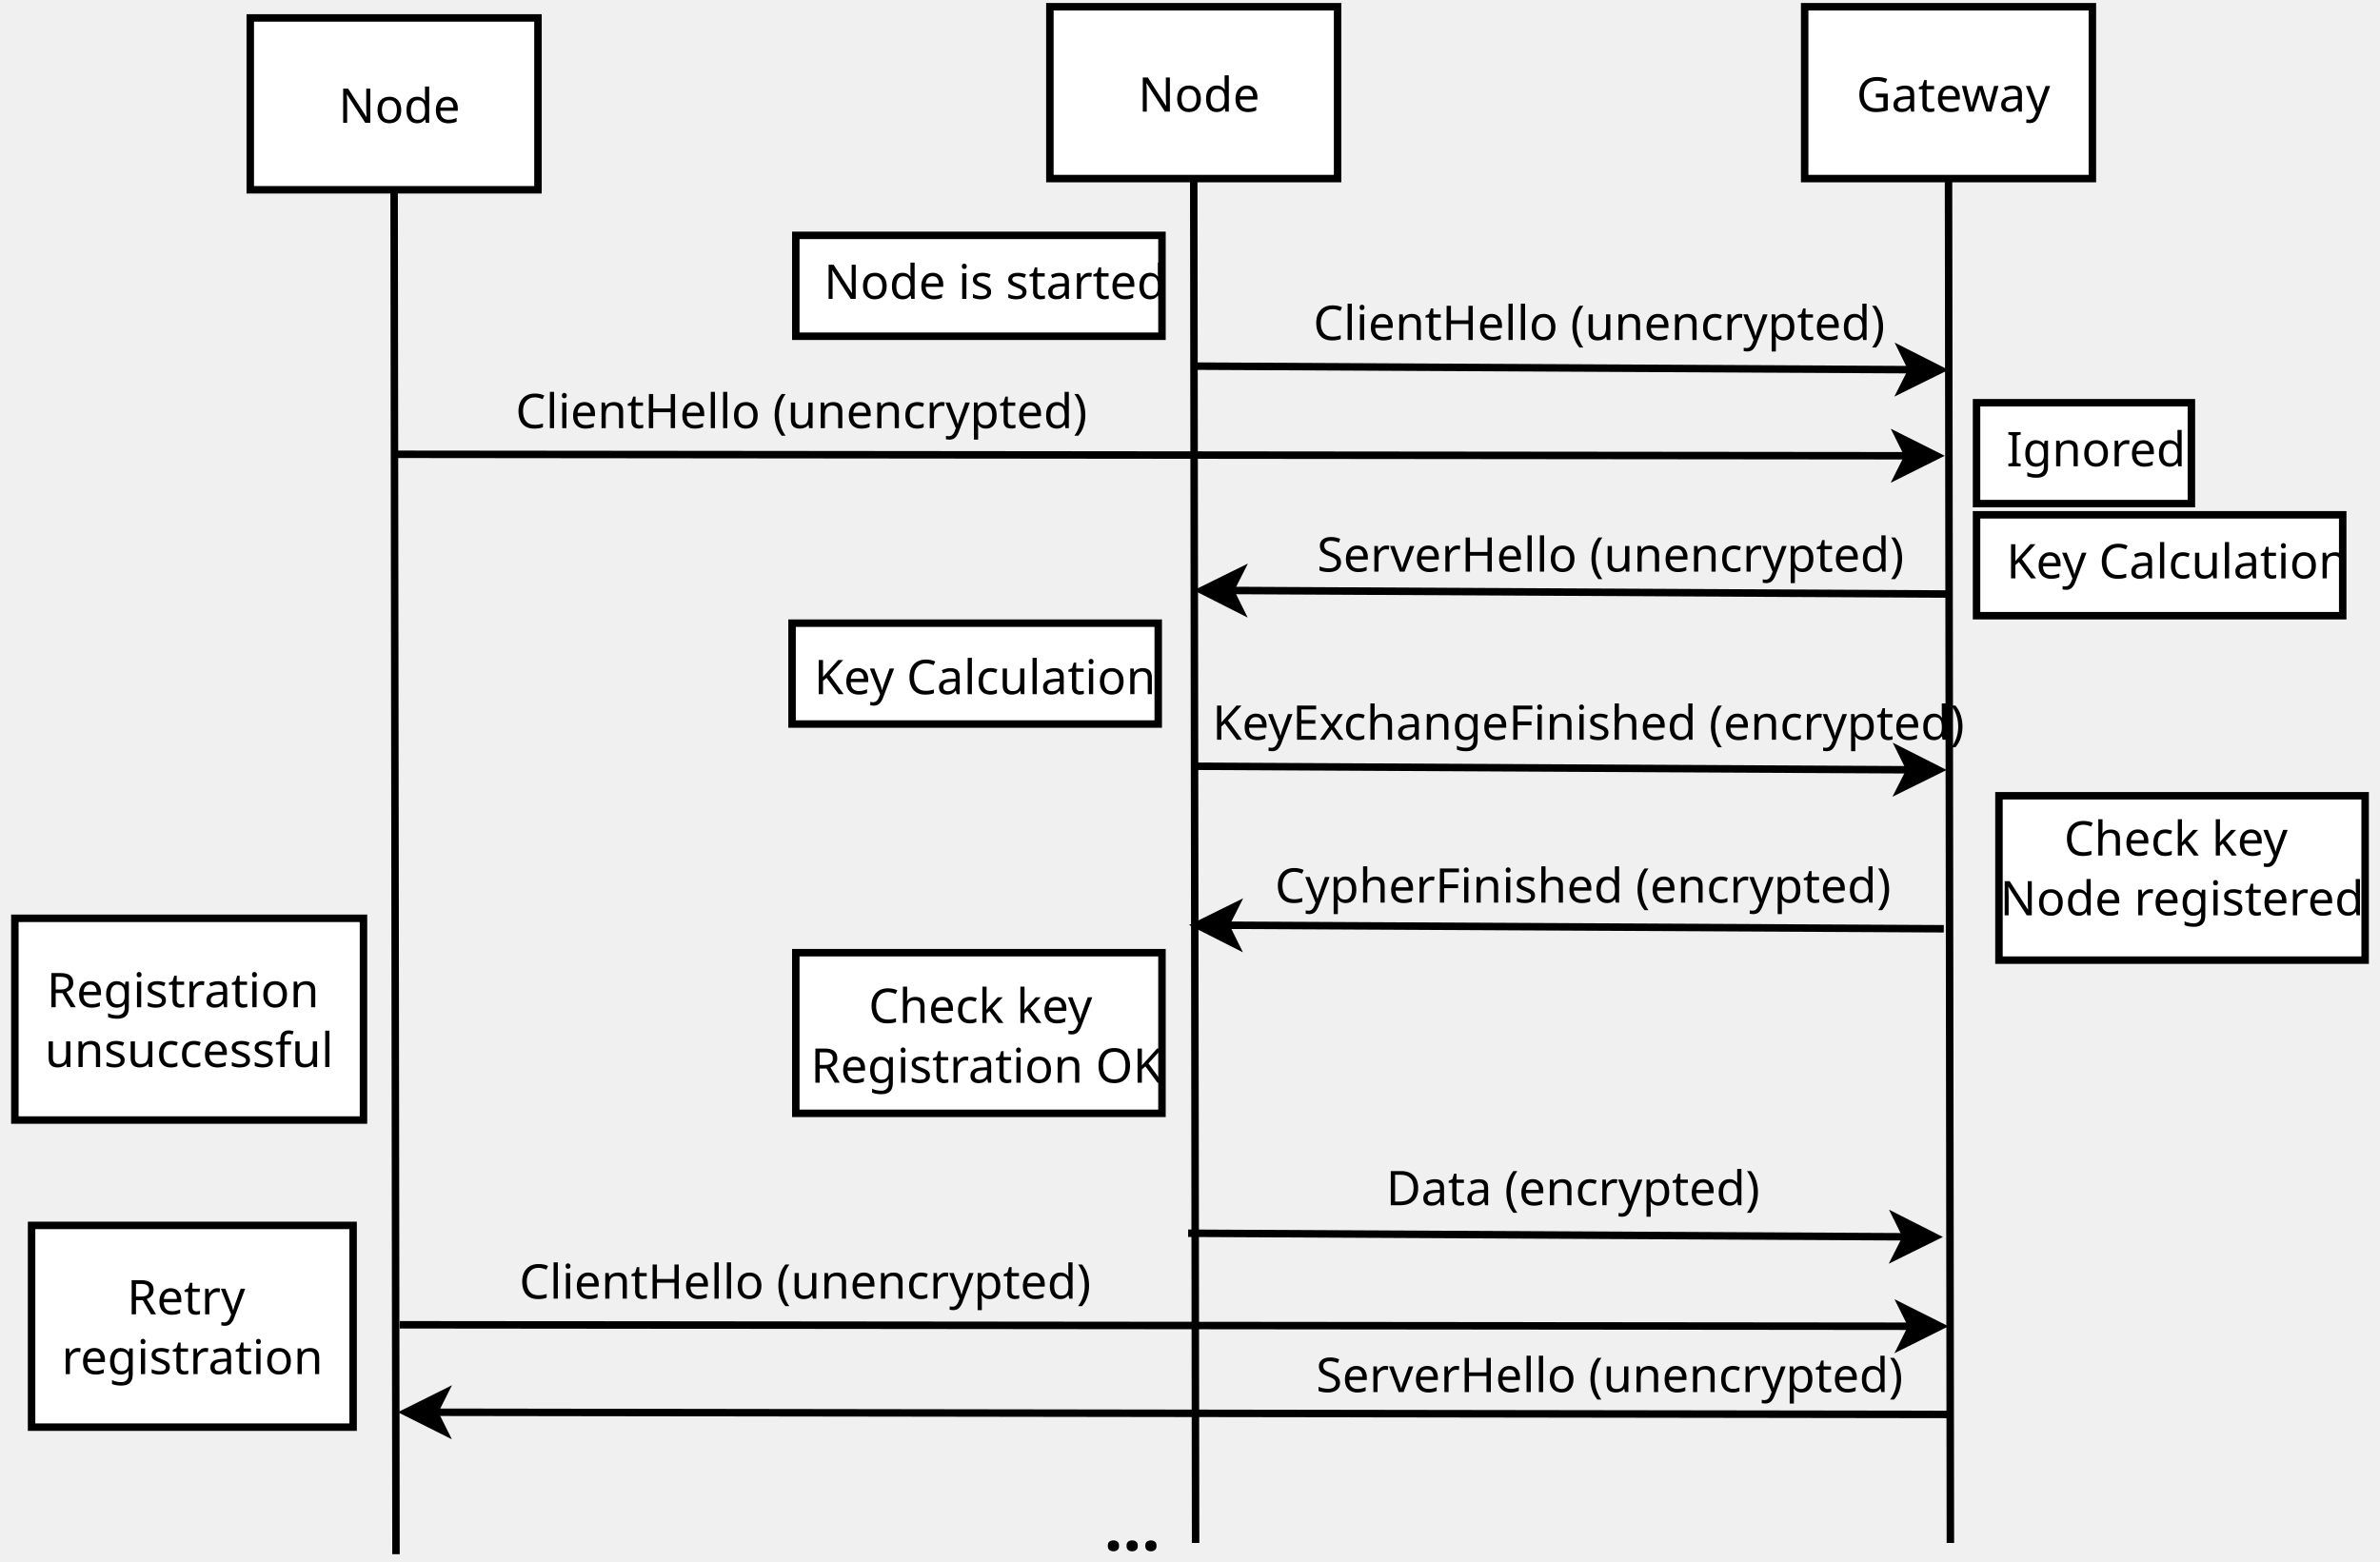
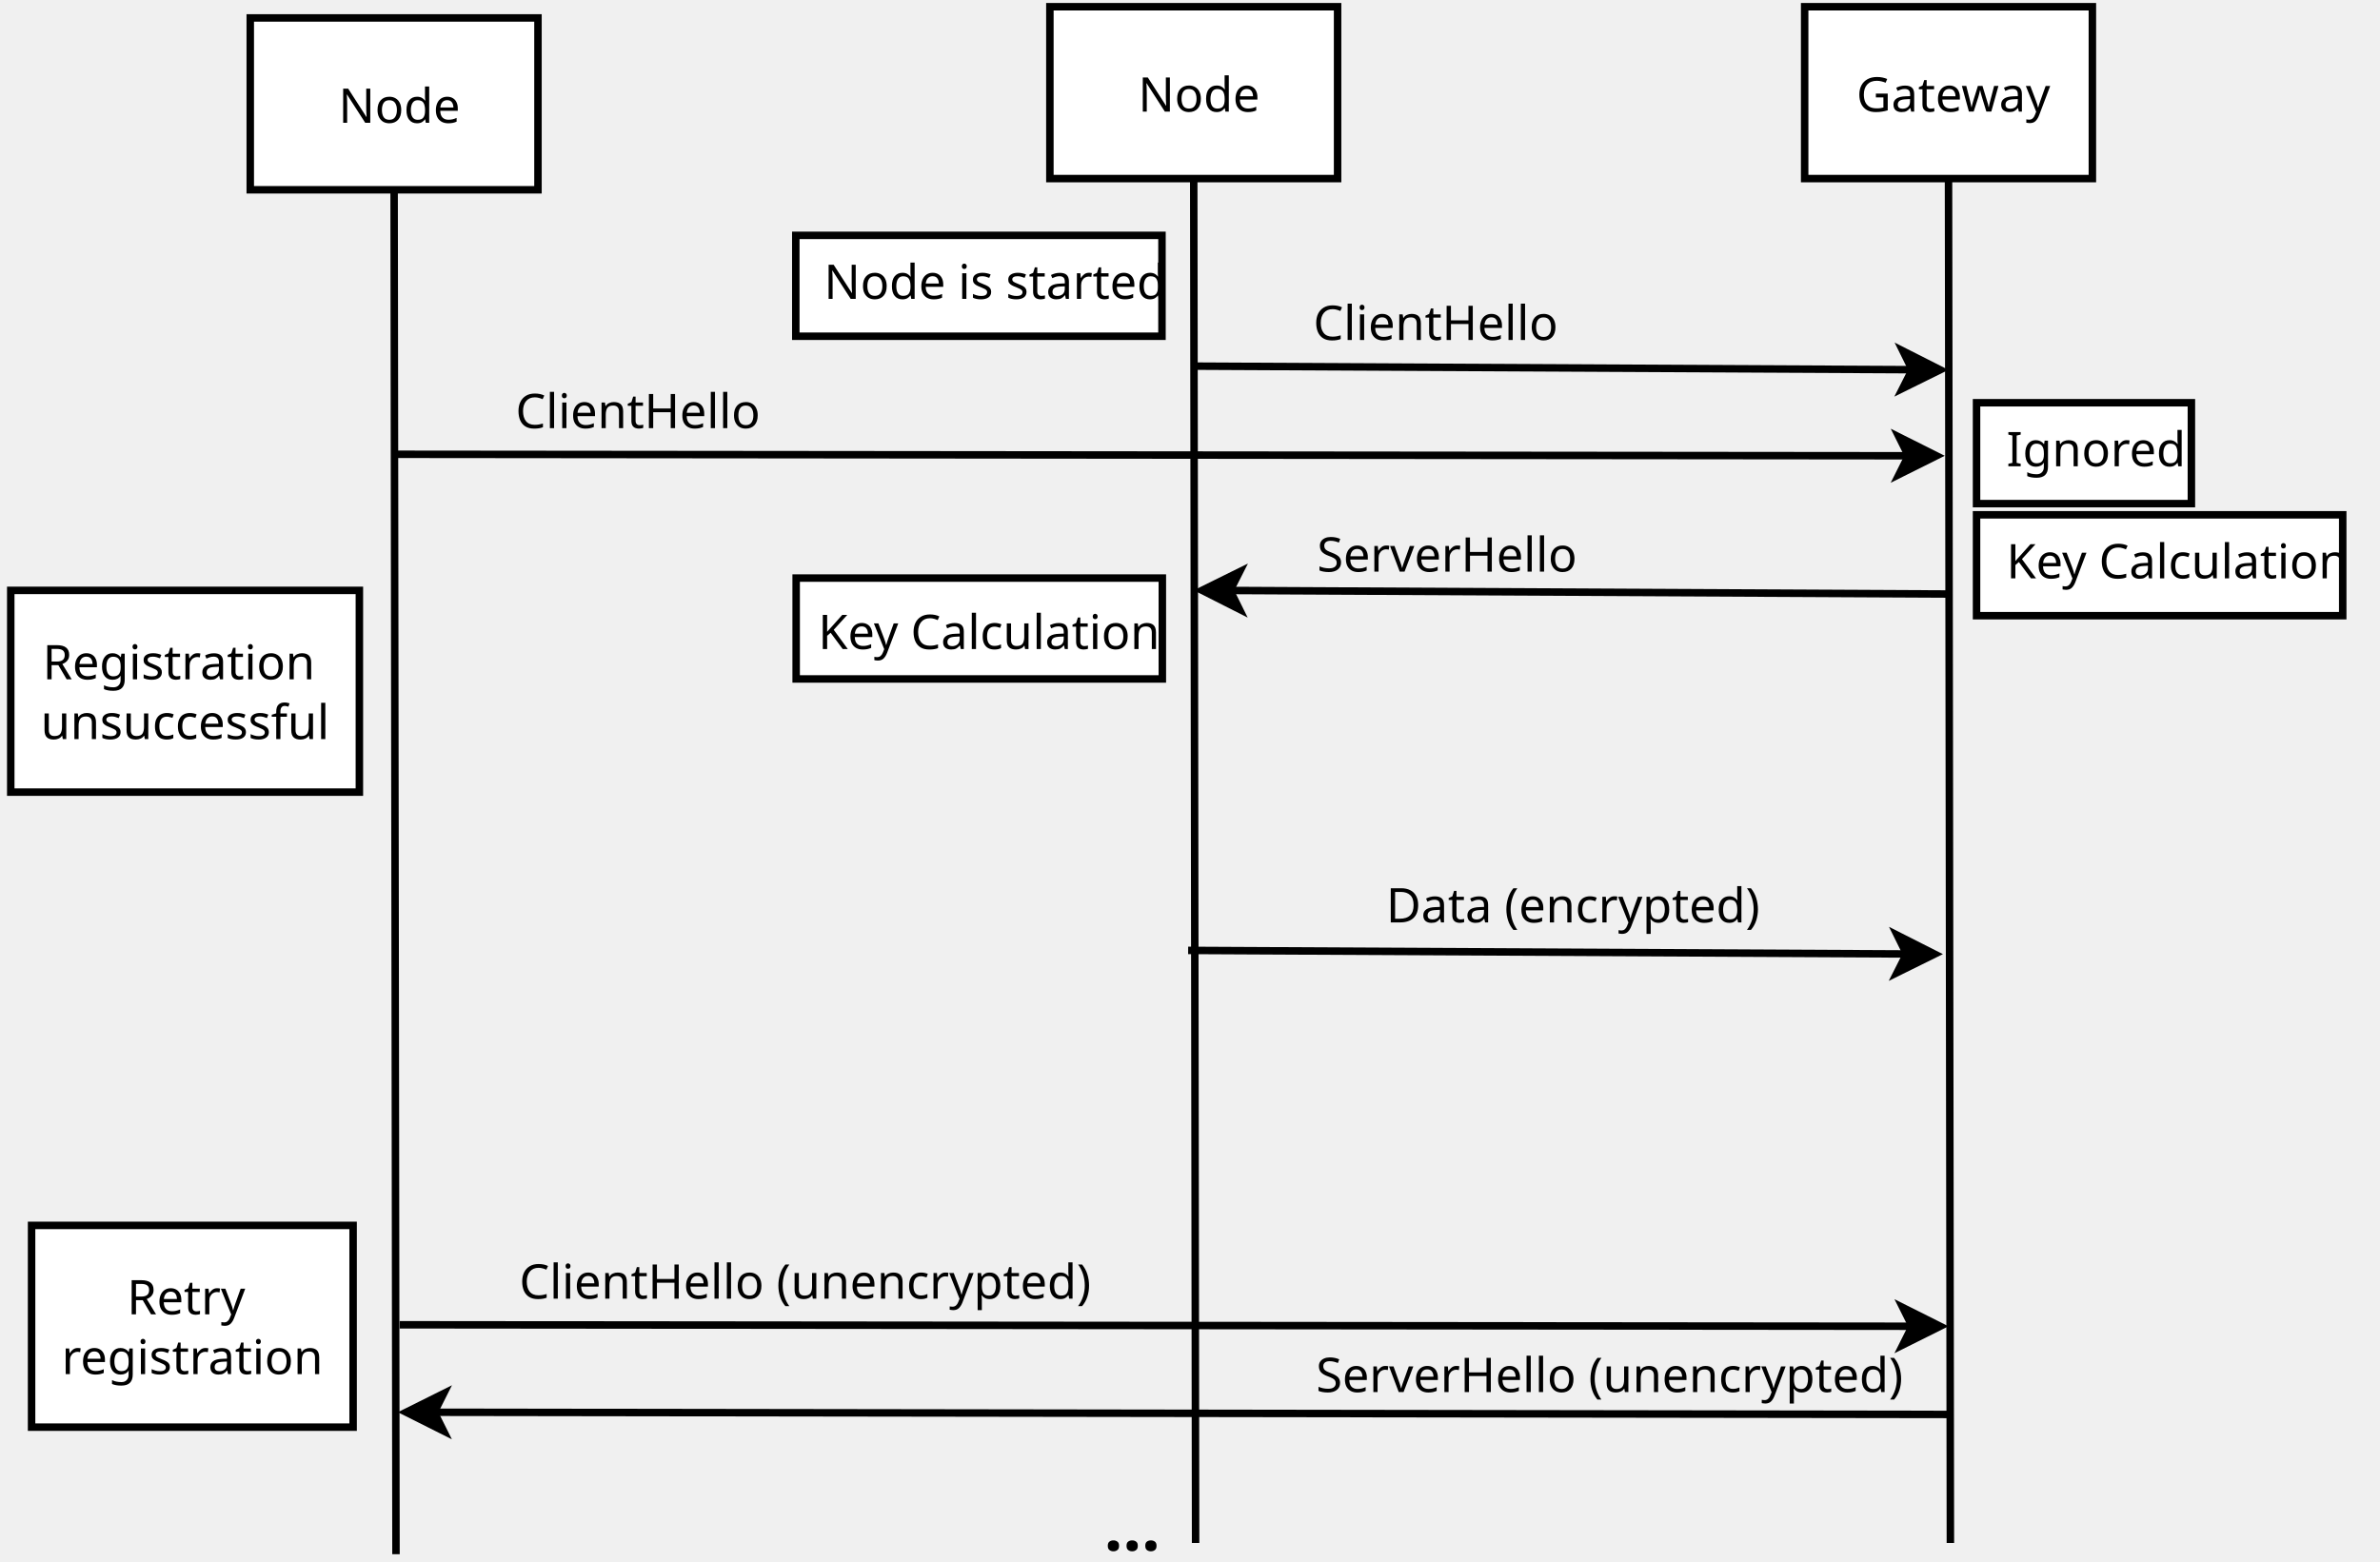
- <svg xmlns="http://www.w3.org/2000/svg" width="32cm" height="21cm" viewBox="287 83 632 418">
-   <g>
-     <rect style="fill: #ffffff" x="497.5" y="146" width="98" height="27" />
-     <rect style="fill: none; fill-opacity:0; stroke-width: 2; stroke: #000000" x="497.5" y="146" width="98" height="27" />
+ <svg xmlns="http://www.w3.org/2000/svg" width="32cm" height="21cm" viewBox="287 83 632 418" version="1.1" id="svg236">
+   <defs id="defs240" />
+   <g id="g6">
+     <rect style="fill: #ffffff" x="497.5" y="146" width="98" height="27" id="rect2" />
+     <rect style="fill: none; fill-opacity:0; stroke-width: 2; stroke: #000000" x="497.5" y="146" width="98" height="27" id="rect4" />
  </g>
-   <line style="fill: none; fill-opacity:0; stroke-width: 2; stroke: #000000" x1="604" y1="130.8" x2="604.5" y2="496" />
-   <line style="fill: none; fill-opacity:0; stroke-width: 2; stroke: #000000" x1="806" y1="130.8" x2="806.5" y2="496" />
-   <text font-size="12.8" style="fill: #000000;text-anchor:start;font-family:sans-serif;font-style:normal;font-weight:normal" x="505.05" y="163">
-     <tspan x="505.05" y="163">Node is started</tspan>
+   <line style="fill: none; fill-opacity:0; stroke-width: 2; stroke: #000000" x1="604" y1="130.8" x2="604.5" y2="496" id="line8" />
+   <line style="fill: none; fill-opacity:0; stroke-width: 2; stroke: #000000" x1="806" y1="130.8" x2="806.5" y2="496" id="line10" />
+   <text font-size="12.8" style="fill: #000000;text-anchor:start;font-family:sans-serif;font-style:normal;font-weight:normal" x="505.05" y="163" id="text14">
+     <tspan x="505.05" y="163" id="tspan12">Node is started</tspan>
  </text>
-   <g>
-     <g>
-       <rect style="fill: #ffffff" x="767.5" y="84.8" width="77" height="46" />
-       <rect style="fill: none; fill-opacity:0; stroke-width: 2; stroke: #000000" x="767.5" y="84.8" width="77" height="46" />
+   <g id="g26">
+     <g id="g20">
+       <rect style="fill: #ffffff" x="767.5" y="84.8" width="77" height="46" id="rect16" />
+       <rect style="fill: none; fill-opacity:0; stroke-width: 2; stroke: #000000" x="767.5" y="84.8" width="77" height="46" id="rect18" />
    </g>
-     <text font-size="12.8" style="fill: #000000;text-anchor:start;font-family:sans-serif;font-style:normal;font-weight:normal" x="781.356" y="112.875">
-       <tspan x="781.356" y="112.875">Gateway</tspan>
+     <text font-size="12.8" style="fill: #000000;text-anchor:start;font-family:sans-serif;font-style:normal;font-weight:normal" x="781.356" y="112.875" id="text24">
+       <tspan x="781.356" y="112.875" id="tspan22">Gateway</tspan>
    </text>
  </g>
-   <g>
-     <g>
-       <rect style="fill: #ffffff" x="565.5" y="84.8" width="77" height="46" />
-       <rect style="fill: none; fill-opacity:0; stroke-width: 2; stroke: #000000" x="565.5" y="84.8" width="77" height="46" />
+   <g id="g38">
+     <g id="g32">
+       <rect style="fill: #ffffff" x="565.5" y="84.8" width="77" height="46" id="rect28" />
+       <rect style="fill: none; fill-opacity:0; stroke-width: 2; stroke: #000000" x="565.5" y="84.8" width="77" height="46" id="rect30" />
    </g>
-     <text font-size="12.8" style="fill: #000000;text-anchor:start;font-family:sans-serif;font-style:normal;font-weight:normal" x="589.132" y="112.875">
-       <tspan x="589.132" y="112.875">Node</tspan>
+     <text font-size="12.8" style="fill: #000000;text-anchor:start;font-family:sans-serif;font-style:normal;font-weight:normal" x="589.132" y="112.875" id="text36">
+       <tspan x="589.132" y="112.875" id="tspan34">Node</tspan>
    </text>
  </g>
-   <g>
-     <line style="fill: none; fill-opacity:0; stroke-width: 2; stroke: #000000" x1="604" y1="181" x2="796.264" y2="181.952" />
-     <polygon style="fill: #000000" points="803.764,181.989 793.739,186.939 796.264,181.952 793.789,176.939 " />
-     <polygon style="fill: none; fill-opacity:0; stroke-width: 2; stroke: #000000" points="803.764,181.989 793.739,186.939 796.264,181.952 793.789,176.939 " />
+   <g id="g46">
+     <line style="fill: none; fill-opacity:0; stroke-width: 2; stroke: #000000" x1="604" y1="181" x2="796.264" y2="181.952" id="line40" />
+     <polygon style="fill: #000000" points="803.764,181.989 793.739,186.939 796.264,181.952 793.789,176.939 " id="polygon42" />
+     <polygon style="fill: none; fill-opacity:0; stroke-width: 2; stroke: #000000" points="803.764,181.989 793.739,186.939 796.264,181.952 793.789,176.939 " id="polygon44" />
  </g>
-   <text font-size="12.8" style="fill: #000000;text-anchor:start;font-family:sans-serif;font-style:normal;font-weight:normal" x="636" y="174">
-     <tspan x="636" y="174">ClientHello (unencrypted)</tspan>
+   <text font-size="12.8" style="font-style:normal;font-weight:normal;font-size:12.8px;font-family:sans-serif;text-anchor:start;fill:#000000" x="636" y="174" id="text50">
+     <tspan x="636" y="174" id="tspan48">ClientHello</tspan>
  </text>
-   <g>
-     <rect style="fill: #ffffff" x="813.5" y="220.8" width="98" height="27" />
-     <rect style="fill: none; fill-opacity:0; stroke-width: 2; stroke: #000000" x="813.5" y="220.8" width="98" height="27" />
+   <g id="g56">
+     <rect style="fill: #ffffff" x="813.5" y="220.8" width="98" height="27" id="rect52" />
+     <rect style="fill: none; fill-opacity:0; stroke-width: 2; stroke: #000000" x="813.5" y="220.8" width="98" height="27" id="rect54" />
  </g>
-   <text font-size="12.8" style="fill: #000000;text-anchor:start;font-family:sans-serif;font-style:normal;font-weight:normal" x="821.5" y="237.8">
-     <tspan x="821.5" y="237.8">Key Calculation</tspan>
+   <text font-size="12.8" style="fill: #000000;text-anchor:start;font-family:sans-serif;font-style:normal;font-weight:normal" x="821.5" y="237.8" id="text60">
+     <tspan x="821.5" y="237.8" id="tspan58">Key Calculation</tspan>
  </text>
-   <g>
-     <line style="fill: none; fill-opacity:0; stroke-width: 2; stroke: #000000" x1="806" y1="242" x2="613.736" y2="241.048" />
-     <polygon style="fill: #000000" points="606.236,241.011 616.261,236.061 613.736,241.048 616.211,246.061 " />
-     <polygon style="fill: none; fill-opacity:0; stroke-width: 2; stroke: #000000" points="606.236,241.011 616.261,236.061 613.736,241.048 616.211,246.061 " />
+   <g id="g68">
+     <line style="fill: none; fill-opacity:0; stroke-width: 2; stroke: #000000" x1="806" y1="242" x2="613.736" y2="241.048" id="line62" />
+     <polygon style="fill: #000000" points="606.236,241.011 616.261,236.061 613.736,241.048 616.211,246.061 " id="polygon64" />
+     <polygon style="fill: none; fill-opacity:0; stroke-width: 2; stroke: #000000" points="606.236,241.011 616.261,236.061 613.736,241.048 616.211,246.061 " id="polygon66" />
  </g>
-   <text font-size="12.8" style="fill: #000000;text-anchor:start;font-family:sans-serif;font-style:normal;font-weight:normal" x="637" y="236">
-     <tspan x="637" y="236">ServerHello (unencrypted)</tspan>
+   <text font-size="12.8" style="font-style:normal;font-weight:normal;font-size:12.8px;font-family:sans-serif;text-anchor:start;fill:#000000" x="637" y="236" id="text72">
+     <tspan x="637" y="236" id="tspan70">ServerHello</tspan>
  </text>
-   <g>
-     <rect style="fill: #ffffff" x="496.5" y="249.8" width="98" height="27" />
-     <rect style="fill: none; fill-opacity:0; stroke-width: 2; stroke: #000000" x="496.5" y="249.8" width="98" height="27" />
+   <g id="g78" transform="translate(1.097181,-12.06899)">
+     <rect style="fill:#ffffff" x="496.5" y="249.8" width="98" height="27" id="rect74" />
+     <rect style="fill:none;fill-opacity:0;stroke:#000000;stroke-width:2" x="496.5" y="249.8" width="98" height="27" id="rect76" />
  </g>
-   <text font-size="12.8" style="fill: #000000;text-anchor:start;font-family:sans-serif;font-style:normal;font-weight:normal" x="502.4" y="268.8">
-     <tspan x="502.4" y="268.8">Key Calculation</tspan>
+   <text font-size="12.8" style="font-style:normal;font-weight:normal;font-size:12.8px;font-family:sans-serif;text-anchor:start;fill:#000000" x="503.497" y="256.731" id="text82">
+     <tspan x="503.497" y="256.731" id="tspan80">Key Calculation</tspan>
  </text>
-   <g>
-     <line style="fill: none; fill-opacity:0; stroke-width: 2; stroke: #000000" x1="603.504" y1="288.096" x2="795.768" y2="289.048" />
-     <polygon style="fill: #000000" points="803.268,289.085 793.243,294.035 795.768,289.048 793.293,284.035 " />
-     <polygon style="fill: none; fill-opacity:0; stroke-width: 2; stroke: #000000" points="803.268,289.085 793.243,294.035 795.768,289.048 793.293,284.035 " />
+   <g id="g138" transform="translate(0,-75.70548)">
+     <line style="fill:none;fill-opacity:0;stroke:#000000;stroke-width:2" x1="602.504" y1="413.096" x2="794.768" y2="414.048" id="line132" />
+     <polygon style="fill:#000000" points="792.243,419.035 794.768,414.048 792.293,409.035 802.268,414.085 " id="polygon134" />
+     <polygon style="fill:none;fill-opacity:0;stroke:#000000;stroke-width:2" points="792.243,419.035 794.768,414.048 792.293,409.035 802.268,414.085 " id="polygon136" />
  </g>
-   <text font-size="12.8" style="fill: #000000;text-anchor:start;font-family:sans-serif;font-style:normal;font-weight:normal" x="609" y="281">
-     <tspan x="609" y="281">KeyExchangeFinished (encrypted)</tspan>
+   <text font-size="12.8" style="fill: #000000;text-anchor:start;font-family:sans-serif;font-style:normal;font-weight:normal" x="678" y="311" id="text142">
+     <tspan x="678" y="311" id="tspan140" />
  </text>
-   <g>
-     <line style="fill: none; fill-opacity:0; stroke-width: 2; stroke: #000000" x1="804.736" y1="331.6" x2="612.472" y2="330.648" />
-     <polygon style="fill: #000000" points="604.972,330.611 614.997,325.661 612.472,330.648 614.947,335.661 " />
-     <polygon style="fill: none; fill-opacity:0; stroke-width: 2; stroke: #000000" points="604.972,330.611 614.997,325.661 612.472,330.648 614.947,335.661 " />
-   </g>
-   <text font-size="12.8" style="fill: #000000;text-anchor:start;font-family:sans-serif;font-style:normal;font-weight:normal" x="625.736" y="324.6">
-     <tspan x="625.736" y="324.6">CypherFinished (encrypted)</tspan>
+   <text font-size="12.8" style="font-style:normal;font-weight:normal;font-size:12.8px;font-family:sans-serif;text-anchor:start;fill:#000000" x="655.5" y="329.895" id="text146">
+     <tspan x="655.5" y="329.895" id="tspan144">Data (encrypted)</tspan>
  </text>
-   <g>
-     <rect style="fill: #ffffff" x="819.5" y="296" width="98" height="44" />
-     <rect style="fill: none; fill-opacity:0; stroke-width: 2; stroke: #000000" x="819.5" y="296" width="98" height="44" />
-   </g>
-   <text font-size="12.8" style="fill: #000000;text-anchor:middle;font-family:sans-serif;font-style:normal;font-weight:normal" x="868.5" y="312">
-     <tspan x="868.5" y="312">Check key</tspan>
-     <tspan x="868.5" y="328">Node registered</tspan>
+   <text font-size="17.599" style="fill: #000000;text-anchor:start;font-family:sans-serif;font-style:normal;font-weight:700" x="580" y="498" id="text150">
+     <tspan x="580" y="498" id="tspan148">...</tspan>
  </text>
-   <g>
-     <rect style="fill: #ffffff" x="497.5" y="338" width="98" height="43" />
-     <rect style="fill: none; fill-opacity:0; stroke-width: 2; stroke: #000000" x="497.5" y="338" width="98" height="43" />
-   </g>
-   <text font-size="12.8" style="fill: #000000;text-anchor:middle;font-family:sans-serif;font-style:normal;font-weight:normal" x="548.582" y="356.8">
-     <tspan x="548.582" y="356.8">Check key</tspan>
-     <tspan x="548.582" y="372.8">Registration OK</tspan>
-   </text>
-   <g>
-     <line style="fill: none; fill-opacity:0; stroke-width: 2; stroke: #000000" x1="602.504" y1="413.096" x2="794.768" y2="414.048" />
-     <polygon style="fill: #000000" points="802.268,414.085 792.243,419.035 794.768,414.048 792.293,409.035 " />
-     <polygon style="fill: none; fill-opacity:0; stroke-width: 2; stroke: #000000" points="802.268,414.085 792.243,419.035 794.768,414.048 792.293,409.035 " />
-   </g>
-   <text font-size="12.8" style="fill: #000000;text-anchor:start;font-family:sans-serif;font-style:normal;font-weight:normal" x="678" y="311">
-     <tspan x="678" y="311" />
-   </text>
-   <text font-size="12.8" style="fill: #000000;text-anchor:start;font-family:sans-serif;font-style:normal;font-weight:normal" x="655.5" y="405.6">
-     <tspan x="655.5" y="405.6">Data (encrypted)</tspan>
-   </text>
-   <text font-size="17.599" style="fill: #000000;text-anchor:start;font-family:sans-serif;font-style:normal;font-weight:700" x="580" y="498">
-     <tspan x="580" y="498">...</tspan>
-   </text>
-   <line style="fill: none; fill-opacity:0; stroke-width: 2; stroke: #000000" x1="390" y1="133.8" x2="390.5" y2="499" />
-   <g>
-     <g>
-       <rect style="fill: #ffffff" x="351.5" y="87.8" width="77" height="46" />
-       <rect style="fill: none; fill-opacity:0; stroke-width: 2; stroke: #000000" x="351.5" y="87.8" width="77" height="46" />
+   <line style="fill: none; fill-opacity:0; stroke-width: 2; stroke: #000000" x1="390" y1="133.8" x2="390.5" y2="499" id="line152" />
+   <g id="g164">
+     <g id="g158">
+       <rect style="fill: #ffffff" x="351.5" y="87.8" width="77" height="46" id="rect154" />
+       <rect style="fill: none; fill-opacity:0; stroke-width: 2; stroke: #000000" x="351.5" y="87.8" width="77" height="46" id="rect156" />
    </g>
-     <text font-size="12.8" style="fill: #000000;text-anchor:start;font-family:sans-serif;font-style:normal;font-weight:normal" x="375.132" y="115.875">
-       <tspan x="375.132" y="115.875">Node</tspan>
+     <text font-size="12.8" style="fill: #000000;text-anchor:start;font-family:sans-serif;font-style:normal;font-weight:normal" x="375.132" y="115.875" id="text162">
+       <tspan x="375.132" y="115.875" id="tspan160">Node</tspan>
    </text>
  </g>
-   <g>
-     <line style="fill: none; fill-opacity:0; stroke-width: 2; stroke: #000000" x1="390.505" y1="204.6" x2="795.264" y2="204.991" />
-     <polygon style="fill: #000000" points="802.764,204.998 792.759,209.988 795.264,204.991 792.769,199.988 " />
-     <polygon style="fill: none; fill-opacity:0; stroke-width: 2; stroke: #000000" points="802.764,204.998 792.759,209.988 795.264,204.991 792.769,199.988 " />
+   <g id="g172">
+     <line style="fill: none; fill-opacity:0; stroke-width: 2; stroke: #000000" x1="390.505" y1="204.6" x2="795.264" y2="204.991" id="line166" />
+     <polygon style="fill: #000000" points="802.764,204.998 792.759,209.988 795.264,204.991 792.769,199.988 " id="polygon168" />
+     <polygon style="fill: none; fill-opacity:0; stroke-width: 2; stroke: #000000" points="802.764,204.998 792.759,209.988 795.264,204.991 792.769,199.988 " id="polygon170" />
  </g>
-   <text font-size="12.8" style="fill: #000000;text-anchor:start;font-family:sans-serif;font-style:normal;font-weight:normal" x="422.505" y="197.6">
-     <tspan x="422.505" y="197.6">ClientHello (unencrypted)</tspan>
+   <text font-size="12.8" style="font-style:normal;font-weight:normal;font-size:12.8px;font-family:sans-serif;text-anchor:start;fill:#000000" x="422.505" y="197.6" id="text176">
+     <tspan x="422.505" y="197.6" id="tspan174">ClientHello</tspan>
  </text>
-   <g>
-     <rect style="fill: #ffffff" x="813.5" y="190.8" width="57.5" height="27" />
-     <rect style="fill: none; fill-opacity:0; stroke-width: 2; stroke: #000000" x="813.5" y="190.8" width="57.5" height="27" />
+   <g id="g182">
+     <rect style="fill: #ffffff" x="813.5" y="190.8" width="57.5" height="27" id="rect178" />
+     <rect style="fill: none; fill-opacity:0; stroke-width: 2; stroke: #000000" x="813.5" y="190.8" width="57.5" height="27" id="rect180" />
  </g>
-   <text font-size="12.8" style="fill: #000000;text-anchor:start;font-family:sans-serif;font-style:normal;font-weight:normal" x="821.5" y="207.8">
-     <tspan x="821.5" y="207.8">Ignored</tspan>
+   <text font-size="12.8" style="fill: #000000;text-anchor:start;font-family:sans-serif;font-style:normal;font-weight:normal" x="821.5" y="207.8" id="text186">
+     <tspan x="821.5" y="207.8" id="tspan184">Ignored</tspan>
  </text>
-   <g>
-     <line style="fill: none; fill-opacity:0; stroke-width: 2; stroke: #000000" x1="391.501" y1="437.6" x2="796.26" y2="437.991" />
-     <polygon style="fill: #000000" points="803.76,437.998 793.755,442.988 796.26,437.991 793.765,432.988 " />
-     <polygon style="fill: none; fill-opacity:0; stroke-width: 2; stroke: #000000" points="803.76,437.998 793.755,442.988 796.26,437.991 793.765,432.988 " />
+   <g id="g194">
+     <line style="fill: none; fill-opacity:0; stroke-width: 2; stroke: #000000" x1="391.501" y1="437.6" x2="796.26" y2="437.991" id="line188" />
+     <polygon style="fill: #000000" points="803.76,437.998 793.755,442.988 796.26,437.991 793.765,432.988 " id="polygon190" />
+     <polygon style="fill: none; fill-opacity:0; stroke-width: 2; stroke: #000000" points="803.76,437.998 793.755,442.988 796.26,437.991 793.765,432.988 " id="polygon192" />
  </g>
-   <text font-size="12.8" style="fill: #000000;text-anchor:start;font-family:sans-serif;font-style:normal;font-weight:normal" x="423.501" y="430.6">
-     <tspan x="423.501" y="430.6">ClientHello (unencrypted)</tspan>
+   <text font-size="12.8" style="fill: #000000;text-anchor:start;font-family:sans-serif;font-style:normal;font-weight:normal" x="423.501" y="430.6" id="text198">
+     <tspan x="423.501" y="430.6" id="tspan196">ClientHello (unencrypted)</tspan>
  </text>
-   <g>
-     <line style="fill: none; fill-opacity:0; stroke-width: 2; stroke: #000000" x1="805.736" y1="461.6" x2="400.736" y2="461.014" />
-     <polygon style="fill: #000000" points="393.236,461.003 403.243,456.018 400.736,461.014 403.229,466.018 " />
-     <polygon style="fill: none; fill-opacity:0; stroke-width: 2; stroke: #000000" points="393.236,461.003 403.243,456.018 400.736,461.014 403.229,466.018 " />
+   <g id="g206">
+     <line style="fill: none; fill-opacity:0; stroke-width: 2; stroke: #000000" x1="805.736" y1="461.6" x2="400.736" y2="461.014" id="line200" />
+     <polygon style="fill: #000000" points="393.236,461.003 403.243,456.018 400.736,461.014 403.229,466.018 " id="polygon202" />
+     <polygon style="fill: none; fill-opacity:0; stroke-width: 2; stroke: #000000" points="393.236,461.003 403.243,456.018 400.736,461.014 403.229,466.018 " id="polygon204" />
  </g>
-   <text font-size="12.8" style="fill: #000000;text-anchor:start;font-family:sans-serif;font-style:normal;font-weight:normal" x="636.736" y="455.6">
-     <tspan x="636.736" y="455.6">ServerHello (unencrypted)</tspan>
+   <text font-size="12.8" style="fill: #000000;text-anchor:start;font-family:sans-serif;font-style:normal;font-weight:normal" x="636.736" y="455.6" id="text210">
+     <tspan x="636.736" y="455.6" id="tspan208">ServerHello (unencrypted)</tspan>
  </text>
-   <g>
-     <rect style="fill: #ffffff" x="288.5" y="328.8" width="93.3" height="54" />
-     <rect style="fill: none; fill-opacity:0; stroke-width: 2; stroke: #000000" x="288.5" y="328.8" width="93.3" height="54" />
-     <text font-size="12.8" style="fill: #000000;text-anchor:middle;font-family:sans-serif;font-style:normal;font-weight:normal" x="335.15" y="352.6">
-       <tspan x="335.15" y="352.6">Registration</tspan>
-       <tspan x="335.15" y="368.6">unsuccessful</tspan>
+   <g id="g222" transform="translate(-1.097181,-87.77447)">
+     <rect style="fill:#ffffff" x="288.5" y="328.8" width="93.3" height="54" id="rect212" />
+     <rect style="fill:none;fill-opacity:0;stroke:#000000;stroke-width:2" x="288.5" y="328.8" width="93.3" height="54" id="rect214" />
+     <text font-size="12.8" style="font-style:normal;font-weight:normal;font-size:12.8px;font-family:sans-serif;text-anchor:middle;fill:#000000" x="335.15" y="352.6" id="text220">
+       <tspan x="335.15" y="352.6" id="tspan216">Registration</tspan>
+       <tspan x="335.15" y="368.6" id="tspan218">unsuccessful</tspan>
    </text>
  </g>
-   <g>
-     <rect style="fill: #ffffff" x="292.975" y="411" width="86.05" height="54" />
-     <rect style="fill: none; fill-opacity:0; stroke-width: 2; stroke: #000000" x="292.975" y="411" width="86.05" height="54" />
-     <text font-size="12.8" style="fill: #000000;text-anchor:middle;font-family:sans-serif;font-style:normal;font-weight:normal" x="336" y="434.8">
-       <tspan x="336" y="434.8">Retry</tspan>
-       <tspan x="336" y="450.8">registration</tspan>
+   <g id="g234">
+     <rect style="fill: #ffffff" x="292.975" y="411" width="86.05" height="54" id="rect224" />
+     <rect style="fill: none; fill-opacity:0; stroke-width: 2; stroke: #000000" x="292.975" y="411" width="86.05" height="54" id="rect226" />
+     <text font-size="12.8" style="fill: #000000;text-anchor:middle;font-family:sans-serif;font-style:normal;font-weight:normal" x="336" y="434.8" id="text232">
+       <tspan x="336" y="434.8" id="tspan228">Retry</tspan>
+       <tspan x="336" y="450.8" id="tspan230">registration</tspan>
    </text>
  </g>
</svg>
